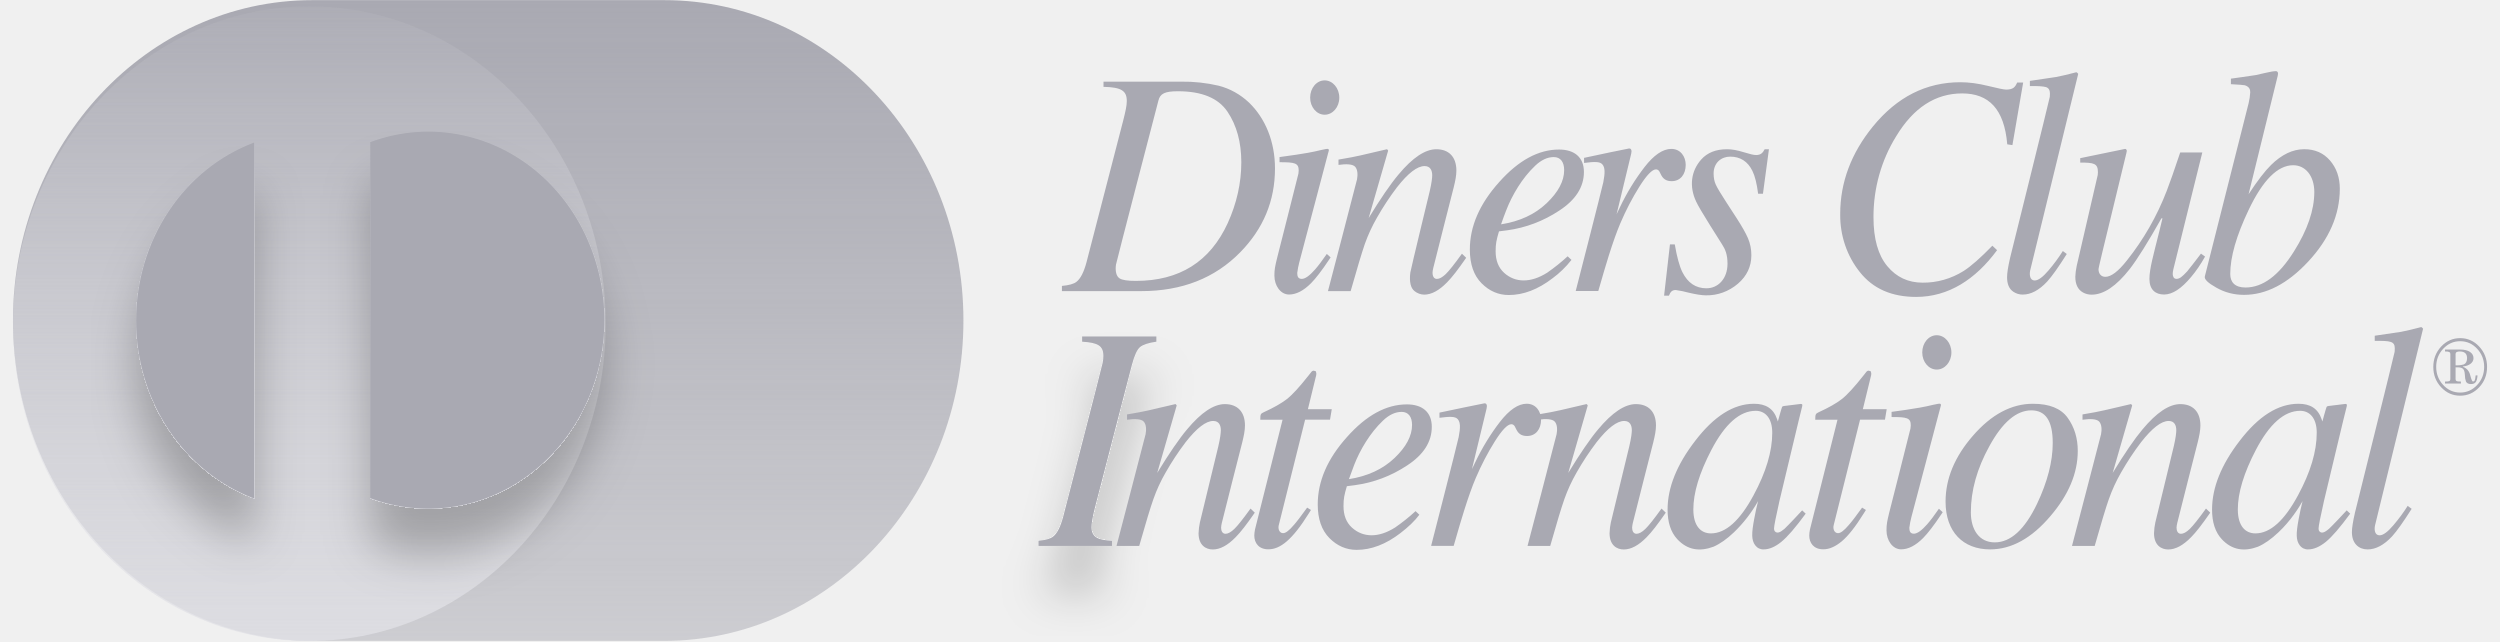
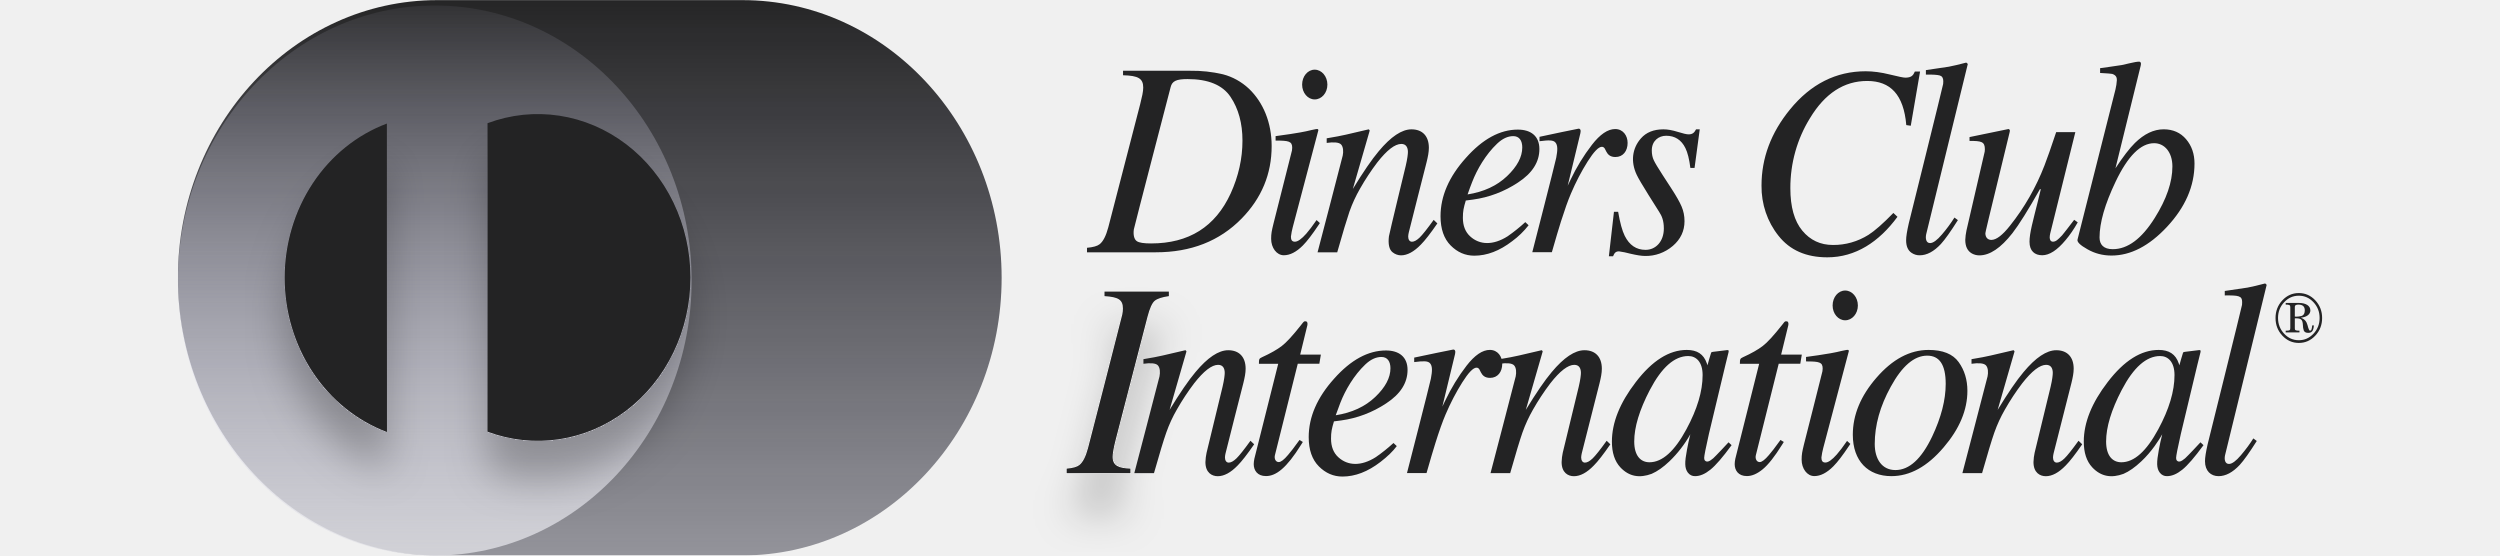
- <svg xmlns="http://www.w3.org/2000/svg" width="78" height="20" viewBox="0 0 220 57" fill="none">
+ <svg xmlns="http://www.w3.org/2000/svg" width="90" height="20" viewBox="0 0 220 57" fill="none">
  <g clip-path="url(#clip0_3929_201)">
    <g filter="url(#filter0_b_3929_201)">
      <path d="M26.608 0.014C11.935 0.014 0 12.791 0 28.5C0 44.207 11.939 56.987 26.617 56.987H57.911C72.581 56.987 84.518 44.21 84.518 28.5C84.518 12.791 72.591 0.014 57.929 0.014H26.608Z" fill="url(#paint0_linear_3929_201)" />
    </g>
    <g filter="url(#filter1_b_3929_201)">
      <path d="M0 28.783C0 13.199 11.8 0.565 26.356 0.565C40.911 0.565 52.712 13.199 52.712 28.783C52.712 44.366 40.911 57 26.356 57C11.8 57 0 44.366 0 28.783Z" fill="url(#paint1_linear_3929_201)" fill-opacity="0.8" />
    </g>
    <g filter="url(#filter2_d_3929_201)">
-       <path d="M21.453 44.323C18.387 43.177 15.73 41.038 13.849 38.203C11.969 35.368 10.957 31.977 10.956 28.5C10.956 25.024 11.966 21.634 13.845 18.799C15.723 15.964 18.379 13.824 21.444 12.677L21.453 44.323ZM31.762 44.286C34.122 45.17 36.645 45.436 39.12 45.062C41.595 44.688 43.951 43.684 45.99 42.136C48.029 40.587 49.692 38.539 50.84 36.161C51.988 33.783 52.587 31.146 52.588 28.47C52.589 25.793 51.991 23.156 50.844 20.777C49.698 18.399 48.036 16.349 45.998 14.799C43.96 13.249 41.605 12.244 39.13 11.869C36.655 11.493 34.132 11.757 31.771 12.639L31.762 44.286ZM91.194 48.546V48.084C91.818 48.03 92.249 47.908 92.483 47.722C92.847 47.444 93.146 46.861 93.38 45.979C93.38 45.979 96.77 32.839 96.896 32.271C96.94 32.062 96.961 31.856 96.961 31.65C96.961 30.737 96.476 30.474 95.073 30.382V29.92H101.675V30.382C100.972 30.483 100.487 30.642 100.223 30.861C99.959 31.079 99.713 31.62 99.488 32.484L96.219 45.113C95.991 46.004 95.906 46.573 95.906 46.87C95.906 47.801 96.529 48.03 97.728 48.082V48.544H91.194V48.546Z" fill="#A9A9B2" />
+       <path d="M21.453 44.323C18.387 43.177 15.73 41.038 13.849 38.203C11.969 35.368 10.957 31.977 10.956 28.5C10.956 25.024 11.966 21.634 13.845 18.799C15.723 15.964 18.379 13.824 21.444 12.677L21.453 44.323ZM31.762 44.286C34.122 45.17 36.645 45.436 39.12 45.062C41.595 44.688 43.951 43.684 45.99 42.136C48.029 40.587 49.692 38.539 50.84 36.161C51.988 33.783 52.587 31.146 52.588 28.47C52.589 25.793 51.991 23.156 50.844 20.777C49.698 18.399 48.036 16.349 45.998 14.799C43.96 13.249 41.605 12.244 39.13 11.869C36.655 11.493 34.132 11.757 31.771 12.639L31.762 44.286ZM91.194 48.546V48.084C91.818 48.03 92.249 47.908 92.483 47.722C92.847 47.444 93.146 46.861 93.38 45.979C93.38 45.979 96.77 32.839 96.896 32.271C96.94 32.062 96.961 31.856 96.961 31.65C96.961 30.737 96.476 30.474 95.073 30.382V29.92H101.675V30.382C100.972 30.483 100.487 30.642 100.223 30.861C99.959 31.079 99.713 31.62 99.488 32.484L96.219 45.113C95.991 46.004 95.906 46.573 95.906 46.87C95.906 47.801 96.529 48.03 97.728 48.082V48.544H91.194V48.546Z" fill="#232324" />
    </g>
-     <path d="M100.147 48.546H98.129C98.129 48.546 100.573 39.207 100.715 38.614C100.791 38.229 100.782 37.737 100.546 37.484C100.33 37.253 99.769 37.221 99.066 37.323V36.851C100.033 36.69 100.511 36.596 101.046 36.474L103.377 35.93C103.422 35.961 103.458 36.005 103.481 36.057L101.749 42.052C102.809 40.314 103.692 39.023 104.406 38.177C105.656 36.68 106.776 35.933 107.766 35.933C108.879 35.933 109.552 36.615 109.552 37.829C109.552 38.274 109.454 38.75 109.317 39.309C109.317 39.309 107.576 46.126 107.495 46.496C107.46 46.635 107.438 46.777 107.43 46.92C107.43 47.201 107.541 47.464 107.819 47.464C108.044 47.464 108.304 47.322 108.601 47.039C108.895 46.756 109.378 46.151 110.048 45.222L110.426 45.585C109.714 46.617 109.15 47.342 108.733 47.759C108.021 48.494 107.339 48.859 106.69 48.859C106.099 48.859 105.426 48.507 105.426 47.412C105.438 47.087 105.48 46.734 105.545 46.451L107.186 39.676C107.358 38.937 107.407 38.46 107.407 38.256C107.407 37.809 107.233 37.432 106.73 37.432C106.078 37.432 105.26 38.063 104.269 39.329C103.623 40.181 103.031 41.079 102.498 42.017C102.065 42.765 101.7 43.557 101.41 44.381C101.139 45.138 100.722 46.528 100.147 48.546ZM110.382 47.625C110.386 47.466 110.403 47.27 110.447 47.067L112.895 37.323H110.915C110.915 36.826 110.947 36.784 111.228 36.653C112.104 36.253 112.784 35.868 113.266 35.496C113.748 35.126 114.405 34.408 115.239 33.348L115.448 33.083C115.474 33.045 115.507 33.015 115.545 32.993C115.583 32.972 115.625 32.96 115.668 32.959C115.731 32.969 115.793 32.988 115.852 33.013C115.877 33.078 115.893 33.137 115.898 33.187C115.9 33.24 115.898 33.293 115.891 33.346L115.149 36.385H117.271L117.115 37.318H114.901L112.557 46.699C112.471 47.032 112.615 47.409 112.946 47.409C113.171 47.409 113.489 47.169 113.897 46.684C114.131 46.426 114.525 45.91 115.082 45.138L115.42 45.346L115.237 45.639C113.741 48.04 112.666 48.844 111.643 48.844C110.762 48.852 110.382 48.258 110.382 47.625ZM119.265 41.337C119.773 40.029 120.665 38.5 121.825 37.4C122.367 36.883 122.921 36.625 123.485 36.625C124.092 36.625 124.41 37.077 124.41 37.782C124.41 38.758 123.888 39.741 122.847 40.731C121.806 41.722 120.454 42.345 118.796 42.606C118.961 42.134 119.119 41.709 119.265 41.337ZM117.064 47.849C117.758 48.546 118.564 48.894 119.485 48.894C120.788 48.894 122.084 48.397 123.378 47.402C124.106 46.843 124.667 46.3 125.059 45.771L124.721 45.451C124.148 45.977 123.543 46.461 122.91 46.9C121.412 47.854 120.035 47.801 119.063 46.913C118.564 46.459 118.314 45.823 118.314 45.004C118.314 44.319 118.388 43.996 118.613 43.234L119.355 43.137C120.993 42.914 122.568 42.318 123.972 41.387C125.433 40.433 126.165 39.289 126.165 37.951C126.165 36.633 125.307 35.958 123.951 35.958C122.119 35.958 120.345 36.923 118.627 38.857C116.89 40.788 116.023 42.787 116.023 44.85C116.023 46.153 116.371 47.151 117.064 47.849ZM130.856 35.861C130.935 35.861 130.988 35.886 131.018 35.938C131.049 35.99 131.065 36.05 131.065 36.111C131.059 36.181 131.051 36.251 131.039 36.32L129.736 41.714L130.024 41.114C130.65 39.805 131.38 38.609 132.217 37.524C133.054 36.442 133.852 35.9 134.606 35.9C135.419 35.9 135.881 36.578 135.881 37.32C135.881 38.162 135.41 38.77 134.631 38.77C134.093 38.77 133.85 38.514 133.694 38.212L133.539 37.906C133.507 37.853 133.465 37.808 133.416 37.772C133.363 37.738 133.302 37.721 133.24 37.722C132.901 37.722 132.412 38.229 131.774 39.242C131.137 40.255 130.566 41.352 130.063 42.531C129.759 43.246 129.421 44.194 129.048 45.376C128.813 46.118 128.5 47.173 128.111 48.539H126.105C126.105 48.539 128.387 39.664 128.558 38.852C128.716 38.03 128.716 37.554 128.475 37.276C128.25 37.02 127.802 37.03 126.847 37.149V36.69C128.044 36.437 130.388 35.945 130.856 35.861Z" fill="#A9A9B2" />
-     <path d="M136.694 48.546H134.677C134.677 48.546 137.121 39.207 137.262 38.614C137.337 38.229 137.332 37.737 137.093 37.484C136.878 37.253 136.316 37.221 135.616 37.323V36.851C136.583 36.69 137.058 36.596 137.596 36.474L139.927 35.93C139.973 35.96 140.009 36.004 140.031 36.057L138.299 42.052C139.359 40.314 140.242 39.023 140.956 38.177C142.206 36.68 143.326 35.933 144.316 35.933C145.427 35.933 146.099 36.613 146.099 37.829C146.099 38.274 146.002 38.75 145.865 39.309C145.865 39.309 144.126 46.126 144.042 46.496C144.008 46.635 143.986 46.777 143.978 46.92C143.978 47.201 144.089 47.464 144.367 47.464C144.592 47.464 144.852 47.322 145.148 47.039C145.443 46.756 145.925 46.151 146.593 45.222L146.971 45.585C146.259 46.617 145.696 47.342 145.278 47.759C144.566 48.494 143.885 48.859 143.233 48.859C142.642 48.859 141.972 48.509 141.972 47.412C141.981 47.087 142.025 46.734 142.088 46.451L143.729 39.676C143.903 38.937 143.952 38.46 143.952 38.256C143.952 37.809 143.778 37.432 143.275 37.432C142.623 37.432 141.803 38.063 140.812 39.329C140.166 40.181 139.574 41.079 139.041 42.017C138.61 42.767 138.245 43.558 137.953 44.381C137.687 45.138 137.267 46.528 136.694 48.546ZM154.774 44.043C153.559 46.3 152.295 47.429 150.985 47.429C150.099 47.429 149.422 46.784 149.422 45.297C149.422 43.82 149.955 42.059 151.022 40.014C152.237 37.69 153.552 36.529 154.968 36.529C155.785 36.529 156.438 37.144 156.438 38.48C156.441 40.136 155.884 41.99 154.774 44.043ZM149.58 39.207C147.947 41.327 147.131 43.36 147.131 45.312C147.131 46.446 147.419 47.322 147.991 47.941C148.905 48.924 149.992 49.065 151.207 48.616C151.789 48.365 152.397 47.938 153.03 47.335C153.87 46.528 154.594 45.593 155.179 44.559C155.045 45.081 154.929 45.609 154.834 46.141C154.588 47.452 154.583 48.027 154.924 48.489C155.014 48.609 155.128 48.704 155.258 48.767C155.388 48.83 155.531 48.859 155.673 48.852C156.167 48.852 156.689 48.631 157.236 48.189C157.783 47.749 158.507 46.91 159.411 45.674L159.098 45.381C157.89 46.689 157.524 47.025 157.524 47.025C157.109 47.382 156.87 47.429 156.696 47.27C156.631 47.211 156.598 47.116 156.598 46.985C156.598 46.781 156.758 45.962 157.081 44.532C158.977 36.596 159.038 36.357 159.098 36.141C159.114 36.057 159.117 36 159.105 35.967C159.091 35.935 159.047 35.918 158.968 35.918L157.498 36.099C157.401 36.109 157.343 36.134 157.315 36.176C157.259 36.3 156.937 37.479 156.937 37.479L156.872 37.283C156.547 36.325 155.866 35.903 154.815 35.903C153.007 35.903 151.263 37.003 149.58 39.207ZM159.729 47.625C159.731 47.466 159.75 47.27 159.794 47.067L162.24 37.323H160.262C160.262 36.821 160.299 36.784 160.573 36.653C161.449 36.253 162.129 35.868 162.611 35.496C163.093 35.126 163.749 34.408 164.584 33.348L164.793 33.083C164.818 33.045 164.851 33.015 164.89 32.993C164.928 32.972 164.97 32.96 165.013 32.959C165.076 32.97 165.137 32.988 165.196 33.013C165.222 33.078 165.238 33.137 165.243 33.187C165.247 33.237 165.245 33.291 165.236 33.346L164.494 36.385H166.615L166.46 37.318H164.246L161.901 46.699C161.816 47.032 161.959 47.409 162.293 47.409C162.518 47.409 162.834 47.169 163.244 46.684C163.478 46.426 163.872 45.91 164.429 45.138L164.767 45.346L164.584 45.639C163.838 46.838 163.181 47.672 162.611 48.142C162.043 48.611 161.503 48.844 160.99 48.844C160.104 48.852 159.729 48.258 159.729 47.625ZM171.065 32.862C170.353 32.862 169.776 32.182 169.776 31.343C169.776 30.488 170.351 29.808 171.065 29.808C171.775 29.808 172.368 30.486 172.368 31.343C172.366 32.202 171.772 32.862 171.065 32.862ZM171.383 35.908C171.431 35.94 171.45 35.98 171.441 36.027L168.811 45.979C168.73 46.291 168.668 46.607 168.628 46.928C168.628 47.211 168.691 47.456 169.032 47.456C169.326 47.456 169.716 47.183 170.202 46.632C170.49 46.307 170.84 45.843 171.258 45.237L171.596 45.545L171.466 45.739C170.815 46.717 170.277 47.417 169.852 47.844C169.185 48.514 168.533 48.847 167.9 48.847C167.151 48.847 166.597 48.072 166.597 47.161C166.597 46.622 166.653 46.352 166.843 45.57C166.843 45.57 168.693 38.294 168.73 38.097C168.747 38.006 168.755 37.913 168.756 37.819C168.756 37.149 168.405 37.082 167.049 37.082V36.623C167.889 36.515 168.727 36.389 169.563 36.245C169.98 36.171 170.374 36.089 170.747 35.995C171.125 35.908 171.336 35.876 171.383 35.908ZM175.74 39.681C176.901 37.554 178.149 36.489 179.477 36.489C180.711 36.489 181.379 37.373 181.379 39.388C181.379 41.034 180.913 42.837 179.985 44.798C178.891 47.084 177.639 48.228 176.222 48.228C174.831 48.228 174.098 47.092 174.098 45.552C174.098 43.623 174.645 41.67 175.74 39.681ZM174.27 38.76C172.656 40.62 171.849 42.566 171.849 44.602C171.849 47.298 173.412 48.852 175.807 48.852C177.708 48.852 179.496 47.868 181.17 45.897C182.793 44.001 183.605 42.069 183.605 40.098C183.605 38.964 183.306 37.981 182.707 37.149C182.109 36.318 181.08 35.903 179.621 35.903C177.701 35.903 175.918 36.856 174.27 38.76ZM185.11 48.546H183.09C183.09 48.546 185.534 39.207 185.675 38.614C185.752 38.229 185.743 37.737 185.506 37.484C185.291 37.253 184.729 37.221 184.027 37.323V36.851C184.994 36.69 185.471 36.596 186.007 36.474L188.337 35.93C188.383 35.961 188.419 36.005 188.442 36.057L186.71 42.052C187.769 40.314 188.653 39.023 189.365 38.177C190.614 36.68 191.734 35.933 192.724 35.933C193.837 35.933 194.51 36.615 194.51 37.829C194.51 38.274 194.412 38.75 194.276 39.309C194.276 39.309 192.537 46.126 192.453 46.496C192.418 46.635 192.397 46.777 192.388 46.92C192.388 47.201 192.497 47.464 192.78 47.464C193.005 47.464 193.265 47.322 193.559 47.039C193.854 46.756 194.336 46.151 195.006 45.222L195.384 45.585C194.672 46.617 194.109 47.342 193.691 47.759C192.979 48.494 192.298 48.859 191.649 48.859C191.057 48.859 190.385 48.507 190.385 47.412C190.396 47.087 190.438 46.734 190.503 46.451L192.145 39.676C192.319 38.937 192.365 38.46 192.365 38.256C192.365 37.812 192.193 37.432 191.688 37.432C191.036 37.432 190.218 38.063 189.228 39.329C188.581 40.181 187.989 41.079 187.456 42.017C187.024 42.766 186.66 43.557 186.369 44.381C186.102 45.138 185.682 46.528 185.11 48.546ZM203.189 44.043C201.974 46.3 200.713 47.429 199.4 47.429C198.514 47.429 197.837 46.784 197.837 45.297C197.837 43.82 198.371 42.059 199.437 40.014C200.652 37.69 201.967 36.529 203.384 36.529C204.2 36.529 204.854 37.144 204.854 38.48C204.856 40.136 204.3 41.99 203.189 44.043ZM197.995 39.207C196.363 41.327 195.546 43.36 195.546 45.312C195.546 46.446 195.834 47.322 196.407 47.941C197.32 48.924 198.412 49.065 199.623 48.616C200.205 48.365 200.812 47.938 201.448 47.335C202.521 46.332 203.284 45.118 203.595 44.559C203.461 45.082 203.346 45.609 203.249 46.141C203.006 47.452 202.999 48.027 203.342 48.489C203.431 48.609 203.545 48.704 203.676 48.767C203.806 48.83 203.948 48.859 204.091 48.852C204.585 48.852 205.107 48.631 205.654 48.189C206.201 47.749 206.924 46.91 207.829 45.674L207.518 45.381C206.31 46.689 205.941 47.025 205.941 47.025C205.515 47.389 205.283 47.427 205.116 47.27C205.051 47.211 205.018 47.116 205.018 46.985C205.018 46.781 205.178 45.962 205.501 44.532C207.397 36.596 207.458 36.357 207.52 36.141C207.537 36.057 207.539 36 207.525 35.967C207.513 35.935 207.467 35.918 207.388 35.918L205.916 36.099C205.818 36.109 205.76 36.134 205.733 36.176C205.677 36.3 205.355 37.479 205.355 37.479L205.29 37.283C204.965 36.325 204.283 35.903 203.233 35.903C201.422 35.903 199.678 37.003 197.995 39.207ZM208.255 45.577C208.255 45.577 211.752 31.516 211.782 31.276C211.789 31.178 211.792 31.08 211.794 30.983C211.794 30.352 211.432 30.295 210.011 30.312V29.853C210.85 29.734 211.866 29.585 212.355 29.506C212.84 29.411 213.431 29.275 214.126 29.088C214.187 29.088 214.247 29.136 214.31 29.227C214.31 29.227 210.113 46.384 210.039 46.709C209.943 47.146 210.036 47.6 210.442 47.6C210.755 47.6 211.163 47.303 211.666 46.709C212.169 46.116 212.594 45.538 212.942 44.981L213.294 45.245C212.547 46.426 211.965 47.243 211.55 47.697C210.829 48.469 210.103 48.854 209.375 48.854C208.587 48.854 207.982 48.323 207.982 47.322C207.982 46.947 208.068 46.399 208.255 45.577ZM216.102 31.01C216.519 30.563 217.02 30.34 217.609 30.34C218.198 30.34 218.701 30.563 219.116 31.01C219.531 31.457 219.742 31.993 219.742 32.623C219.742 33.254 219.534 33.793 219.116 34.237C218.699 34.681 218.198 34.907 217.609 34.907C217.02 34.907 216.517 34.684 216.102 34.237C215.687 33.79 215.476 33.254 215.476 32.623C215.476 31.993 215.685 31.457 216.102 31.01ZM217.674 34.101V33.927C217.236 33.932 217.199 33.867 217.199 33.676V32.661C217.841 32.646 217.992 32.758 218.027 33.348C218.027 33.544 218.059 33.738 218.122 33.922C218.196 34.076 218.344 34.15 218.562 34.15C218.919 34.15 219.109 33.996 219.153 33.383H218.984C218.933 33.872 218.88 33.922 218.741 33.922C218.676 33.922 218.595 33.733 218.5 33.356C218.405 32.978 218.184 32.733 217.846 32.616V32.591C218.421 32.529 218.794 32.246 218.794 31.849C218.794 31.37 218.321 31.082 217.63 31.082H216.262V31.253C216.624 31.253 216.735 31.295 216.735 31.504V33.676C216.735 33.909 216.635 33.927 216.262 33.927V34.101H217.674ZM215.919 34.436C216.385 34.935 216.948 35.185 217.609 35.185C218.27 35.185 218.834 34.935 219.3 34.436C219.766 33.937 220 33.334 220 32.626C220 31.919 219.766 31.315 219.3 30.816C218.834 30.317 218.27 30.067 217.609 30.067C216.948 30.067 216.385 30.317 215.919 30.816C215.453 31.315 215.219 31.919 215.219 32.626C215.219 33.334 215.45 33.937 215.919 34.436ZM217.199 31.504C217.199 31.3 217.345 31.253 217.577 31.253C218.024 31.253 218.221 31.469 218.221 31.841C218.221 32.132 218.124 32.321 217.929 32.405C217.691 32.473 217.445 32.5 217.199 32.484V31.504ZM98.407 24.756C98.099 24.563 98.006 24.079 98.083 23.53C98.143 23.195 101.858 8.935 101.858 8.935C102.013 8.325 102.421 8.114 103.59 8.114C105.716 8.114 107.186 8.722 108.002 9.938C108.818 11.155 109.227 12.652 109.227 14.427C109.227 16.266 108.823 18.074 108.016 19.849C106.444 23.269 103.724 24.977 99.852 24.977C99.124 24.98 98.641 24.905 98.407 24.756ZM100.334 25.886C103.944 25.886 106.878 24.734 109.136 22.428C111.193 20.328 112.222 17.845 112.222 14.983C112.222 12.585 111.36 10.512 109.904 9.114C109.136 8.391 108.215 7.879 107.221 7.622C106.118 7.365 104.992 7.244 103.863 7.26H96.974V7.722C98.551 7.759 99.045 8.059 99.045 8.99C99.045 9.402 98.922 9.931 98.732 10.691L95.462 23.319C95.228 24.2 94.929 24.784 94.565 25.062C94.331 25.248 93.9 25.367 93.276 25.424V25.886H100.334ZM116.637 10.201C115.925 10.201 115.348 9.521 115.348 8.682C115.348 7.828 115.923 7.148 116.637 7.148C117.349 7.148 117.94 7.826 117.94 8.682C117.94 9.539 117.349 10.201 116.637 10.201ZM116.955 13.25C117.004 13.282 117.022 13.322 117.013 13.369L114.383 23.322C114.302 23.633 114.24 23.95 114.2 24.27C114.2 24.553 114.263 24.799 114.604 24.799C114.898 24.799 115.288 24.526 115.775 23.974C116.062 23.649 116.412 23.185 116.83 22.579L117.168 22.887L117.038 23.081C116.387 24.059 115.849 24.759 115.425 25.186C114.757 25.856 114.105 26.189 113.472 26.189C112.725 26.189 112.169 25.414 112.169 24.503C112.169 23.965 112.225 23.694 112.417 22.912C112.417 22.912 114.265 15.636 114.305 15.44C114.321 15.348 114.33 15.255 114.33 15.162C114.33 14.489 113.973 14.424 112.626 14.424V13.967C113.864 13.804 114.499 13.699 115.137 13.59C115.554 13.516 115.949 13.434 116.322 13.339C116.698 13.248 116.909 13.218 116.955 13.25ZM118.949 25.886H116.932C116.932 25.886 119.376 16.547 119.515 15.954C119.591 15.569 119.582 15.077 119.346 14.824C119.132 14.593 118.569 14.561 117.868 14.663V14.191C118.835 14.03 119.311 13.935 119.849 13.814L122.179 13.27C122.225 13.3 122.261 13.344 122.283 13.396L120.551 19.389C121.611 17.651 122.494 16.361 123.209 15.514C124.458 14.017 125.578 13.27 126.568 13.27C127.679 13.27 128.352 13.95 128.352 15.166C128.352 15.611 128.254 16.088 128.117 16.646C128.117 16.646 126.378 23.463 126.295 23.833C126.26 23.972 126.238 24.114 126.23 24.258C126.23 24.538 126.341 24.801 126.619 24.801C126.844 24.801 127.104 24.66 127.401 24.377C127.695 24.094 128.178 23.488 128.845 22.559L129.223 22.922C128.511 23.955 127.948 24.68 127.531 25.097C126.819 25.831 126.137 26.199 125.486 26.199C125.177 26.194 124.879 26.084 124.632 25.886C124.28 25.618 124.157 25.042 124.254 24.247C124.303 23.917 125.979 17.011 125.979 17.011C126.153 16.271 126.202 15.795 126.202 15.591C126.202 15.147 126.028 14.767 125.525 14.767C124.873 14.767 124.053 15.397 123.062 16.663C122.416 17.516 121.824 18.414 121.291 19.352C120.859 20.101 120.494 20.892 120.203 21.715C119.941 22.477 119.522 23.868 118.949 25.886ZM132.792 18.679C133.297 17.371 134.19 15.842 135.352 14.742C135.894 14.226 136.446 13.967 137.012 13.967C137.62 13.967 137.935 14.419 137.935 15.124C137.935 16.1 137.413 17.083 136.372 18.074C135.331 19.064 133.981 19.687 132.324 19.948C132.488 19.474 132.643 19.052 132.792 18.679ZM130.591 25.188C131.285 25.886 132.092 26.233 133.012 26.233C134.315 26.233 135.611 25.737 136.905 24.742C137.532 24.283 138.097 23.734 138.584 23.111L138.246 22.79C137.673 23.316 137.069 23.8 136.437 24.24C134.939 25.193 133.559 25.141 132.59 24.253C132.092 23.798 131.841 23.163 131.841 22.343C131.841 21.658 131.915 21.336 132.14 20.573L132.882 20.477C134.521 20.254 136.095 19.657 137.499 18.727C138.96 17.773 139.692 16.629 139.692 15.291C139.692 13.97 138.832 13.297 137.478 13.297C135.646 13.297 133.87 14.263 132.152 16.197C130.415 18.128 129.548 20.127 129.548 22.189C129.55 23.493 129.898 24.491 130.591 25.188Z" fill="#A9A9B2" />
-     <path d="M143.716 13.2C143.795 13.2 143.848 13.225 143.878 13.277C143.909 13.329 143.925 13.39 143.925 13.451C143.918 13.521 143.909 13.59 143.899 13.66L142.596 19.054L142.883 18.453C143.489 17.174 144.225 15.97 145.077 14.864C145.914 13.781 146.712 13.24 147.468 13.24C148.279 13.24 148.743 13.918 148.743 14.66C148.743 15.502 148.27 16.11 147.493 16.11C146.955 16.11 146.712 15.852 146.556 15.551L146.401 15.246C146.368 15.192 146.326 15.147 146.276 15.112C146.223 15.078 146.161 15.06 146.099 15.062C145.761 15.062 145.274 15.569 144.634 16.581C143.996 17.594 143.426 18.692 142.923 19.871C142.619 20.586 142.281 21.534 141.907 22.716C141.673 23.458 141.36 24.513 140.97 25.878H138.962C138.962 25.878 141.244 17.003 141.418 16.192C141.576 15.37 141.576 14.893 141.332 14.615C141.107 14.36 140.662 14.367 139.704 14.489V14.037C140.903 13.776 143.247 13.285 143.716 13.2ZM146.821 26.288L147.342 21.73H147.771C147.964 22.855 148.189 23.679 148.448 24.198C148.926 25.156 149.638 25.635 150.584 25.635C151.641 25.635 152.46 24.766 152.46 23.448C152.46 22.626 152.256 22.16 151.978 21.733L150.897 20.017C150.245 18.977 149.837 18.279 149.673 17.927C149.04 16.589 149.209 15.221 150.109 14.198C150.651 13.58 151.421 13.27 152.42 13.27C152.847 13.27 153.332 13.357 153.879 13.528C154.426 13.699 154.799 13.786 154.999 13.786C155.435 13.786 155.595 13.585 155.766 13.27H156.144L155.611 17.229H155.182C155.068 16.328 154.899 15.651 154.674 15.196C154.259 14.35 153.598 13.928 152.696 13.928C151.929 13.928 151.224 14.451 151.224 15.432C151.224 15.814 151.291 16.149 151.426 16.435C151.56 16.723 151.866 17.234 152.344 17.969L153.267 19.392C153.744 20.127 154.083 20.727 154.282 21.189C154.482 21.656 154.581 22.157 154.581 22.693C154.581 23.696 154.183 24.543 153.383 25.23C152.574 25.921 151.565 26.285 150.531 26.261C150.176 26.261 149.666 26.181 149.007 26.025C148.63 25.922 148.248 25.843 147.862 25.789C147.516 25.789 147.389 25.955 147.25 26.291H146.821V26.288ZM173.171 7.312C173.927 7.312 174.745 7.421 175.629 7.64C176.512 7.858 177.048 7.967 177.233 7.967C177.862 7.967 178.045 7.739 178.214 7.339H178.75L177.794 12.902L177.335 12.835C177.069 9.703 175.705 8.307 173.324 8.307C170.947 8.307 168.988 9.581 167.453 12.125C166.133 14.255 165.432 16.756 165.44 19.312C165.44 21.229 165.848 22.678 166.664 23.662C167.478 24.645 168.526 25.134 169.809 25.134C171.088 25.146 172.347 24.789 173.451 24.099C174.105 23.681 174.959 22.932 176.011 21.849L176.431 22.244C174.53 24.828 172.123 26.402 169.234 26.402C167.059 26.402 165.391 25.668 164.227 24.193C163.077 22.76 162.456 20.926 162.481 19.037C162.481 16.219 163.453 13.62 165.398 11.237C167.532 8.623 170.122 7.312 173.171 7.312ZM177.59 22.917C177.59 22.917 181.087 8.856 181.117 8.615C181.124 8.494 181.131 8.397 181.131 8.322C181.131 8.007 181.01 7.813 180.772 7.744C180.533 7.674 180.057 7.642 179.346 7.652V7.193C180.185 7.074 181.201 6.925 181.69 6.845C182.174 6.751 182.766 6.614 183.461 6.428C183.522 6.428 183.582 6.475 183.645 6.567C183.645 6.567 179.448 23.724 179.373 24.049C179.285 24.486 179.371 24.94 179.777 24.94C180.09 24.94 180.498 24.642 181.001 24.049C181.466 23.508 181.892 22.93 182.277 22.321L182.629 22.584C181.882 23.766 181.3 24.583 180.885 25.037C180.164 25.809 179.438 26.194 178.71 26.194C178.416 26.198 178.127 26.111 177.878 25.943C177.505 25.692 177.319 25.265 177.319 24.66C177.317 24.287 177.403 23.739 177.59 22.917ZM183.51 23.642C183.51 23.642 185.349 15.727 185.379 15.564C185.391 15.483 185.397 15.402 185.398 15.32C185.398 14.524 185.038 14.457 183.823 14.457V14.064L187.807 13.242C187.851 13.233 187.888 13.252 187.923 13.297C187.957 13.342 187.971 13.389 187.962 13.436L187.923 13.632C185.558 23.344 185.462 23.786 185.449 23.932C185.449 24.357 185.694 24.615 186.061 24.615C186.573 24.615 187.213 24.126 187.981 23.15C189.455 21.304 190.648 19.221 191.514 16.976C191.793 16.261 192.191 15.122 192.713 13.56H194.679C194.679 13.56 192.175 23.629 192.101 23.959C192.025 24.307 192.031 24.501 192.127 24.665C192.231 24.841 192.525 24.851 192.804 24.637C192.943 24.53 193.117 24.364 193.325 24.141C193.594 23.82 194.002 23.282 194.561 22.552L194.925 22.815C194.526 23.523 194.109 24.131 193.675 24.64C192.815 25.672 192.018 26.189 191.28 26.189C190.517 26.189 189.977 25.759 189.977 24.808C189.977 23.905 190.332 22.671 190.849 20.601L191.136 19.414H191.044C189.845 21.541 188.903 23.048 188.219 23.93C187.03 25.444 185.905 26.201 184.846 26.201C184.574 26.206 184.306 26.138 184.064 26.005C183.612 25.747 183.387 25.28 183.387 24.612C183.401 24.265 183.436 24.022 183.51 23.642ZM197.163 24.367C197.163 22.852 197.71 20.948 198.805 18.652C200.061 16.013 201.383 14.692 202.763 14.692C203.839 14.692 204.638 15.626 204.638 17.076C204.638 18.674 204.036 20.437 202.828 22.358C201.49 24.496 200.054 25.566 198.519 25.566C197.58 25.566 197.163 25.094 197.163 24.367ZM195.927 25.578C196.674 26.005 197.494 26.219 198.389 26.219C200.351 26.219 202.248 25.238 204.08 23.277C205.962 21.261 206.906 19.094 206.906 16.78C206.906 15.787 206.616 14.953 206.039 14.278C205.462 13.605 204.694 13.267 203.741 13.267C202.726 13.267 201.74 13.737 200.787 14.675C200.24 15.214 199.577 16.078 198.795 17.267L201.388 6.728L201.413 6.547C201.413 6.473 201.395 6.416 201.355 6.381C201.322 6.347 201.278 6.328 201.232 6.326C201.033 6.326 200.701 6.381 200.235 6.493C199.769 6.604 199.509 6.664 199.447 6.674C198.452 6.833 197.801 6.907 197.221 6.994V7.486C198.009 7.533 198.294 7.55 198.459 7.582C198.874 7.714 198.941 7.967 198.941 8.211C198.922 8.536 198.874 8.858 198.798 9.174L194.904 24.578C194.837 24.826 195.18 25.161 195.927 25.578Z" fill="#A9A9B2" />
+     <path d="M100.147 48.546H98.129C98.129 48.546 100.573 39.207 100.715 38.614C100.791 38.229 100.782 37.737 100.546 37.484C100.33 37.253 99.769 37.221 99.066 37.323V36.851C100.033 36.69 100.511 36.596 101.046 36.474L103.377 35.93C103.422 35.961 103.458 36.005 103.481 36.057L101.749 42.052C102.809 40.314 103.692 39.023 104.406 38.177C105.656 36.68 106.776 35.933 107.766 35.933C108.879 35.933 109.552 36.615 109.552 37.829C109.552 38.274 109.454 38.75 109.317 39.309C109.317 39.309 107.576 46.126 107.495 46.496C107.46 46.635 107.438 46.777 107.43 46.92C107.43 47.201 107.541 47.464 107.819 47.464C108.044 47.464 108.304 47.322 108.601 47.039C108.895 46.756 109.378 46.151 110.048 45.222L110.426 45.585C109.714 46.617 109.15 47.342 108.733 47.759C108.021 48.494 107.339 48.859 106.69 48.859C106.099 48.859 105.426 48.507 105.426 47.412C105.438 47.087 105.48 46.734 105.545 46.451L107.186 39.676C107.358 38.937 107.407 38.46 107.407 38.256C107.407 37.809 107.233 37.432 106.73 37.432C106.078 37.432 105.26 38.063 104.269 39.329C103.623 40.181 103.031 41.079 102.498 42.017C102.065 42.765 101.7 43.557 101.41 44.381C101.139 45.138 100.722 46.528 100.147 48.546V48.546ZM110.382 47.625C110.386 47.466 110.403 47.27 110.447 47.067L112.895 37.323H110.915C110.915 36.826 110.947 36.784 111.228 36.653C112.104 36.253 112.784 35.868 113.266 35.496C113.748 35.126 114.405 34.408 115.239 33.348L115.448 33.083C115.474 33.045 115.507 33.015 115.545 32.993C115.583 32.972 115.625 32.96 115.668 32.959C115.731 32.969 115.793 32.988 115.852 33.013C115.877 33.078 115.893 33.137 115.898 33.187C115.9 33.24 115.898 33.293 115.891 33.346L115.149 36.385H117.271L117.115 37.318H114.901L112.557 46.699C112.471 47.032 112.615 47.409 112.946 47.409C113.171 47.409 113.489 47.169 113.897 46.684C114.131 46.426 114.525 45.91 115.082 45.138L115.42 45.346L115.237 45.639C113.741 48.04 112.666 48.844 111.643 48.844C110.762 48.852 110.382 48.258 110.382 47.625V47.625ZM119.265 41.337C119.773 40.029 120.665 38.5 121.825 37.4C122.367 36.883 122.921 36.625 123.485 36.625C124.092 36.625 124.41 37.077 124.41 37.782C124.41 38.758 123.888 39.741 122.847 40.731C121.806 41.722 120.454 42.345 118.796 42.606C118.961 42.134 119.119 41.709 119.265 41.337ZM117.064 47.849C117.758 48.546 118.564 48.894 119.485 48.894C120.788 48.894 122.084 48.397 123.378 47.402C124.106 46.843 124.667 46.3 125.059 45.771L124.721 45.451C124.148 45.977 123.543 46.461 122.91 46.9C121.412 47.854 120.035 47.801 119.063 46.913C118.564 46.459 118.314 45.823 118.314 45.004C118.314 44.319 118.388 43.996 118.613 43.234L119.355 43.137C120.993 42.914 122.568 42.318 123.972 41.387C125.433 40.433 126.165 39.289 126.165 37.951C126.165 36.633 125.307 35.958 123.951 35.958C122.119 35.958 120.345 36.923 118.627 38.857C116.89 40.788 116.023 42.787 116.023 44.85C116.023 46.153 116.371 47.151 117.064 47.849V47.849ZM130.856 35.861C130.935 35.861 130.988 35.886 131.018 35.938C131.049 35.99 131.065 36.05 131.065 36.111C131.059 36.181 131.051 36.251 131.039 36.32L129.736 41.714L130.024 41.114C130.65 39.805 131.38 38.609 132.217 37.524C133.054 36.442 133.852 35.9 134.606 35.9C135.419 35.9 135.881 36.578 135.881 37.32C135.881 38.162 135.41 38.77 134.631 38.77C134.093 38.77 133.85 38.514 133.694 38.212L133.539 37.906C133.507 37.853 133.465 37.808 133.416 37.772C133.363 37.738 133.302 37.721 133.24 37.722C132.901 37.722 132.412 38.229 131.774 39.242C131.137 40.255 130.566 41.352 130.063 42.531C129.759 43.246 129.421 44.194 129.048 45.376C128.813 46.118 128.5 47.173 128.111 48.539H126.105C126.105 48.539 128.387 39.664 128.558 38.852C128.716 38.03 128.716 37.554 128.475 37.276C128.25 37.02 127.802 37.03 126.847 37.149V36.69C128.044 36.437 130.388 35.945 130.856 35.861V35.861Z" fill="#232324" />
+     <path d="M136.694 48.546H134.677C134.677 48.546 137.121 39.207 137.262 38.614C137.337 38.229 137.332 37.737 137.093 37.484C136.878 37.253 136.316 37.221 135.616 37.323V36.851C136.583 36.69 137.058 36.596 137.596 36.474L139.927 35.93C139.973 35.96 140.009 36.004 140.031 36.057L138.299 42.052C139.359 40.314 140.242 39.023 140.956 38.177C142.206 36.68 143.326 35.933 144.316 35.933C145.427 35.933 146.099 36.613 146.099 37.829C146.099 38.274 146.002 38.75 145.865 39.309C145.865 39.309 144.126 46.126 144.042 46.496C144.008 46.635 143.986 46.777 143.978 46.92C143.978 47.201 144.089 47.464 144.367 47.464C144.592 47.464 144.852 47.322 145.148 47.039C145.443 46.756 145.925 46.151 146.593 45.222L146.971 45.585C146.259 46.617 145.696 47.342 145.278 47.759C144.566 48.494 143.885 48.859 143.233 48.859C142.642 48.859 141.972 48.509 141.972 47.412C141.981 47.087 142.025 46.734 142.088 46.451L143.729 39.676C143.903 38.937 143.952 38.46 143.952 38.256C143.952 37.809 143.778 37.432 143.275 37.432C142.623 37.432 141.803 38.063 140.812 39.329C140.166 40.181 139.574 41.079 139.041 42.017C138.61 42.767 138.245 43.558 137.953 44.381C137.687 45.138 137.267 46.528 136.694 48.546V48.546ZM154.774 44.043C153.559 46.3 152.295 47.429 150.985 47.429C150.099 47.429 149.422 46.784 149.422 45.297C149.422 43.82 149.955 42.059 151.022 40.014C152.237 37.69 153.552 36.529 154.968 36.529C155.785 36.529 156.438 37.144 156.438 38.48C156.441 40.136 155.884 41.99 154.774 44.043V44.043ZM149.58 39.207C147.947 41.327 147.131 43.36 147.131 45.312C147.131 46.446 147.419 47.322 147.991 47.941C148.905 48.924 149.992 49.065 151.207 48.616C151.789 48.365 152.397 47.938 153.03 47.335C153.87 46.528 154.594 45.593 155.179 44.559C155.045 45.081 154.929 45.609 154.834 46.141C154.588 47.452 154.583 48.027 154.924 48.489C155.014 48.609 155.128 48.704 155.258 48.767C155.388 48.83 155.531 48.859 155.673 48.852C156.167 48.852 156.689 48.631 157.236 48.189C157.783 47.749 158.507 46.91 159.411 45.674L159.098 45.381C157.89 46.689 157.524 47.025 157.524 47.025C157.109 47.382 156.87 47.429 156.696 47.27C156.631 47.211 156.598 47.116 156.598 46.985C156.598 46.781 156.758 45.962 157.081 44.532C158.977 36.596 159.038 36.357 159.098 36.141C159.114 36.057 159.117 36 159.105 35.967C159.091 35.935 159.047 35.918 158.968 35.918L157.498 36.099C157.401 36.109 157.343 36.134 157.315 36.176C157.259 36.3 156.937 37.479 156.937 37.479L156.872 37.283C156.547 36.325 155.866 35.903 154.815 35.903C153.007 35.903 151.263 37.003 149.58 39.207V39.207ZM159.729 47.625C159.731 47.466 159.75 47.27 159.794 47.067L162.24 37.323H160.262C160.262 36.821 160.299 36.784 160.573 36.653C161.449 36.253 162.129 35.868 162.611 35.496C163.093 35.126 163.749 34.408 164.584 33.348L164.793 33.083C164.818 33.045 164.851 33.015 164.89 32.993C164.928 32.972 164.97 32.96 165.013 32.959C165.076 32.97 165.137 32.988 165.196 33.013C165.222 33.078 165.238 33.137 165.243 33.187C165.247 33.237 165.245 33.291 165.236 33.346L164.494 36.385H166.615L166.46 37.318H164.246L161.901 46.699C161.816 47.032 161.959 47.409 162.293 47.409C162.518 47.409 162.834 47.169 163.244 46.684C163.478 46.426 163.872 45.91 164.429 45.138L164.767 45.346L164.584 45.639C163.838 46.838 163.181 47.672 162.611 48.142C162.043 48.611 161.503 48.844 160.99 48.844C160.104 48.852 159.729 48.258 159.729 47.625V47.625ZM171.065 32.862C170.353 32.862 169.776 32.182 169.776 31.343C169.776 30.488 170.351 29.808 171.065 29.808C171.775 29.808 172.368 30.486 172.368 31.343C172.366 32.202 171.772 32.862 171.065 32.862ZM171.383 35.908C171.431 35.94 171.45 35.98 171.441 36.027L168.811 45.979C168.73 46.291 168.668 46.607 168.628 46.928C168.628 47.211 168.691 47.456 169.032 47.456C169.326 47.456 169.716 47.183 170.202 46.632C170.49 46.307 170.84 45.843 171.258 45.237L171.596 45.545L171.466 45.739C170.815 46.717 170.277 47.417 169.852 47.844C169.185 48.514 168.533 48.847 167.9 48.847C167.151 48.847 166.597 48.072 166.597 47.161C166.597 46.622 166.653 46.352 166.843 45.57C166.843 45.57 168.693 38.294 168.73 38.097C168.747 38.006 168.755 37.913 168.756 37.819C168.756 37.149 168.405 37.082 167.049 37.082V36.623C167.889 36.515 168.727 36.389 169.563 36.245C169.98 36.171 170.374 36.089 170.747 35.995C171.125 35.908 171.336 35.876 171.383 35.908V35.908ZM175.74 39.681C176.901 37.554 178.149 36.489 179.477 36.489C180.711 36.489 181.379 37.373 181.379 39.388C181.379 41.034 180.913 42.837 179.985 44.798C178.891 47.084 177.639 48.228 176.222 48.228C174.831 48.228 174.098 47.092 174.098 45.552C174.098 43.623 174.645 41.67 175.74 39.681V39.681ZM174.27 38.76C172.656 40.62 171.849 42.566 171.849 44.602C171.849 47.298 173.412 48.852 175.807 48.852C177.708 48.852 179.496 47.868 181.17 45.897C182.793 44.001 183.605 42.069 183.605 40.098C183.605 38.964 183.306 37.981 182.707 37.149C182.109 36.318 181.08 35.903 179.621 35.903C177.701 35.903 175.918 36.856 174.27 38.76V38.76ZM185.11 48.546H183.09C183.09 48.546 185.534 39.207 185.675 38.614C185.752 38.229 185.743 37.737 185.506 37.484C185.291 37.253 184.729 37.221 184.027 37.323V36.851C184.994 36.69 185.471 36.596 186.007 36.474L188.337 35.93C188.383 35.961 188.419 36.005 188.442 36.057L186.71 42.052C187.769 40.314 188.653 39.023 189.365 38.177C190.614 36.68 191.734 35.933 192.724 35.933C193.837 35.933 194.51 36.615 194.51 37.829C194.51 38.274 194.413 38.75 194.276 39.309C194.276 39.309 192.537 46.126 192.453 46.496C192.418 46.635 192.397 46.777 192.388 46.92C192.388 47.201 192.497 47.464 192.78 47.464C193.005 47.464 193.265 47.322 193.559 47.039C193.854 46.756 194.336 46.151 195.006 45.222L195.384 45.585C194.672 46.617 194.109 47.342 193.691 47.759C192.979 48.494 192.298 48.859 191.649 48.859C191.057 48.859 190.385 48.507 190.385 47.412C190.396 47.087 190.438 46.734 190.503 46.451L192.145 39.676C192.319 38.937 192.365 38.46 192.365 38.256C192.365 37.812 192.193 37.432 191.688 37.432C191.036 37.432 190.218 38.063 189.228 39.329C188.581 40.181 187.989 41.079 187.456 42.017C187.024 42.766 186.66 43.557 186.369 44.381C186.102 45.138 185.682 46.528 185.11 48.546V48.546ZM203.189 44.043C201.974 46.3 200.713 47.429 199.4 47.429C198.514 47.429 197.837 46.784 197.837 45.297C197.837 43.82 198.371 42.059 199.437 40.014C200.652 37.69 201.967 36.529 203.384 36.529C204.2 36.529 204.854 37.144 204.854 38.48C204.856 40.136 204.3 41.99 203.189 44.043V44.043ZM197.995 39.207C196.363 41.327 195.546 43.36 195.546 45.312C195.546 46.446 195.834 47.322 196.407 47.941C197.32 48.924 198.412 49.065 199.623 48.616C200.205 48.365 200.812 47.938 201.448 47.335C202.521 46.332 203.284 45.118 203.595 44.559C203.461 45.082 203.346 45.609 203.249 46.141C203.006 47.452 202.999 48.027 203.342 48.489C203.431 48.609 203.545 48.704 203.676 48.767C203.806 48.83 203.948 48.859 204.091 48.852C204.585 48.852 205.107 48.631 205.654 48.189C206.201 47.749 206.924 46.91 207.829 45.674L207.518 45.381C206.31 46.689 205.941 47.025 205.941 47.025C205.515 47.389 205.283 47.427 205.116 47.27C205.051 47.211 205.018 47.116 205.018 46.985C205.018 46.781 205.178 45.962 205.501 44.532C207.397 36.596 207.458 36.357 207.52 36.141C207.537 36.057 207.539 36 207.525 35.967C207.513 35.935 207.467 35.918 207.388 35.918L205.916 36.099C205.818 36.109 205.76 36.134 205.733 36.176C205.677 36.3 205.355 37.479 205.355 37.479L205.29 37.283C204.965 36.325 204.283 35.903 203.233 35.903C201.422 35.903 199.678 37.003 197.995 39.207V39.207ZM208.255 45.577C208.255 45.577 211.752 31.516 211.782 31.276C211.789 31.178 211.792 31.08 211.794 30.983C211.794 30.352 211.432 30.295 210.011 30.312V29.853C210.85 29.734 211.866 29.585 212.355 29.506C212.84 29.411 213.431 29.275 214.126 29.088C214.187 29.088 214.247 29.136 214.31 29.227C214.31 29.227 210.113 46.384 210.039 46.709C209.943 47.146 210.036 47.6 210.442 47.6C210.755 47.6 211.163 47.303 211.666 46.709C212.169 46.116 212.594 45.538 212.942 44.981L213.294 45.245C212.547 46.426 211.965 47.243 211.55 47.697C210.829 48.469 210.103 48.854 209.375 48.854C208.587 48.854 207.982 48.323 207.982 47.322C207.982 46.947 208.068 46.399 208.255 45.577V45.577ZM216.102 31.01C216.519 30.563 217.02 30.34 217.609 30.34C218.198 30.34 218.701 30.563 219.116 31.01C219.531 31.457 219.742 31.993 219.742 32.623C219.742 33.254 219.534 33.793 219.116 34.237C218.699 34.681 218.198 34.907 217.609 34.907C217.02 34.907 216.517 34.684 216.102 34.237C215.687 33.79 215.476 33.254 215.476 32.623C215.476 31.993 215.685 31.457 216.102 31.01ZM217.674 34.101V33.927C217.236 33.932 217.199 33.867 217.199 33.676V32.661C217.841 32.646 217.992 32.758 218.027 33.348C218.027 33.544 218.059 33.738 218.122 33.922C218.196 34.076 218.344 34.15 218.562 34.15C218.919 34.15 219.109 33.996 219.153 33.383H218.984C218.933 33.872 218.88 33.922 218.741 33.922C218.676 33.922 218.595 33.733 218.5 33.356C218.405 32.978 218.184 32.733 217.846 32.616V32.591C218.421 32.529 218.794 32.246 218.794 31.849C218.794 31.37 218.321 31.082 217.63 31.082H216.262V31.253C216.624 31.253 216.735 31.295 216.735 31.504V33.676C216.735 33.909 216.635 33.927 216.262 33.927V34.101H217.674V34.101ZM215.919 34.436C216.385 34.935 216.948 35.185 217.609 35.185C218.27 35.185 218.834 34.935 219.3 34.436C219.766 33.937 220 33.334 220 32.626C220 31.919 219.766 31.315 219.3 30.816C218.834 30.317 218.27 30.067 217.609 30.067C216.948 30.067 216.385 30.317 215.919 30.816C215.453 31.315 215.219 31.919 215.219 32.626C215.219 33.334 215.45 33.937 215.919 34.436ZM217.199 31.504C217.199 31.3 217.345 31.253 217.577 31.253C218.024 31.253 218.221 31.469 218.221 31.841C218.221 32.132 218.124 32.321 217.929 32.405C217.691 32.473 217.445 32.5 217.199 32.484V31.504ZM98.407 24.756C98.099 24.563 98.006 24.079 98.083 23.53C98.143 23.195 101.858 8.935 101.858 8.935C102.013 8.325 102.421 8.114 103.59 8.114C105.716 8.114 107.186 8.722 108.002 9.938C108.818 11.155 109.227 12.652 109.227 14.427C109.227 16.266 108.823 18.074 108.016 19.849C106.444 23.269 103.724 24.977 99.852 24.977C99.124 24.98 98.641 24.905 98.407 24.756ZM100.334 25.886C103.944 25.886 106.878 24.734 109.136 22.428C111.193 20.328 112.222 17.845 112.222 14.983C112.222 12.585 111.36 10.512 109.904 9.114C109.136 8.391 108.215 7.879 107.221 7.622C106.118 7.365 104.992 7.244 103.863 7.26H96.974V7.722C98.551 7.759 99.045 8.059 99.045 8.99C99.045 9.402 98.922 9.931 98.732 10.691L95.462 23.319C95.228 24.2 94.929 24.784 94.565 25.062C94.331 25.248 93.9 25.367 93.276 25.424V25.886H100.334V25.886ZM116.637 10.201C115.925 10.201 115.348 9.521 115.348 8.682C115.348 7.828 115.923 7.148 116.637 7.148C117.349 7.148 117.94 7.826 117.94 8.682C117.94 9.539 117.349 10.201 116.637 10.201ZM116.955 13.25C117.004 13.282 117.022 13.322 117.013 13.369L114.383 23.322C114.302 23.633 114.24 23.95 114.2 24.27C114.2 24.553 114.263 24.799 114.604 24.799C114.898 24.799 115.288 24.526 115.775 23.974C116.062 23.649 116.412 23.185 116.83 22.579L117.168 22.887L117.038 23.081C116.387 24.059 115.849 24.759 115.425 25.186C114.757 25.856 114.105 26.189 113.472 26.189C112.725 26.189 112.169 25.414 112.169 24.503C112.169 23.965 112.225 23.694 112.417 22.912C112.417 22.912 114.265 15.636 114.305 15.44C114.321 15.348 114.33 15.255 114.33 15.162C114.33 14.489 113.973 14.424 112.626 14.424V13.967C113.864 13.804 114.499 13.699 115.137 13.59C115.554 13.516 115.949 13.434 116.322 13.339C116.698 13.248 116.909 13.218 116.955 13.25V13.25ZM118.949 25.886H116.932C116.932 25.886 119.376 16.547 119.515 15.954C119.591 15.569 119.582 15.077 119.346 14.824C119.132 14.593 118.569 14.561 117.868 14.663V14.191C118.835 14.03 119.311 13.935 119.849 13.814L122.179 13.27C122.225 13.3 122.261 13.344 122.283 13.396L120.551 19.389C121.611 17.651 122.494 16.361 123.209 15.514C124.458 14.017 125.578 13.27 126.568 13.27C127.679 13.27 128.352 13.95 128.352 15.166C128.352 15.611 128.254 16.088 128.117 16.646C128.117 16.646 126.378 23.463 126.295 23.833C126.26 23.972 126.238 24.114 126.23 24.258C126.23 24.538 126.341 24.801 126.619 24.801C126.844 24.801 127.104 24.66 127.401 24.377C127.695 24.094 128.178 23.488 128.845 22.559L129.223 22.922C128.511 23.955 127.948 24.68 127.531 25.097C126.819 25.831 126.137 26.199 125.486 26.199C125.177 26.194 124.879 26.084 124.632 25.886C124.28 25.618 124.157 25.042 124.254 24.247C124.303 23.917 125.979 17.011 125.979 17.011C126.153 16.271 126.202 15.795 126.202 15.591C126.202 15.147 126.028 14.767 125.525 14.767C124.873 14.767 124.053 15.397 123.062 16.663C122.416 17.516 121.824 18.414 121.291 19.352C120.859 20.101 120.494 20.892 120.203 21.715C119.941 22.477 119.522 23.868 118.949 25.886V25.886ZM132.792 18.679C133.297 17.371 134.19 15.842 135.352 14.742C135.894 14.226 136.446 13.967 137.012 13.967C137.62 13.967 137.935 14.419 137.935 15.124C137.935 16.1 137.413 17.083 136.372 18.074C135.331 19.064 133.981 19.687 132.324 19.948C132.488 19.474 132.643 19.052 132.792 18.679V18.679ZM130.591 25.188C131.285 25.886 132.092 26.233 133.012 26.233C134.315 26.233 135.611 25.737 136.905 24.742C137.532 24.283 138.097 23.734 138.584 23.111L138.246 22.79C137.673 23.316 137.069 23.8 136.437 24.24C134.939 25.193 133.559 25.141 132.59 24.253C132.092 23.798 131.841 23.163 131.841 22.343C131.841 21.658 131.915 21.336 132.14 20.573L132.882 20.477C134.521 20.254 136.095 19.657 137.499 18.727C138.96 17.773 139.692 16.629 139.692 15.291C139.692 13.97 138.832 13.297 137.478 13.297C135.646 13.297 133.87 14.263 132.152 16.197C130.415 18.128 129.548 20.127 129.548 22.189C129.55 23.493 129.898 24.491 130.591 25.188Z" fill="#232324" />
+     <path d="M143.716 13.2C143.795 13.2 143.848 13.225 143.878 13.277C143.909 13.329 143.925 13.39 143.925 13.451C143.918 13.521 143.909 13.59 143.899 13.66L142.596 19.054L142.883 18.453C143.489 17.174 144.225 15.97 145.077 14.864C145.914 13.781 146.712 13.24 147.468 13.24C148.279 13.24 148.743 13.918 148.743 14.66C148.743 15.502 148.27 16.11 147.493 16.11C146.955 16.11 146.712 15.852 146.556 15.551L146.401 15.246C146.368 15.192 146.326 15.147 146.276 15.112C146.223 15.078 146.161 15.06 146.099 15.062C145.761 15.062 145.274 15.569 144.634 16.581C143.996 17.594 143.426 18.692 142.923 19.871C142.619 20.586 142.281 21.534 141.907 22.716C141.673 23.458 141.36 24.513 140.97 25.878H138.962C138.962 25.878 141.244 17.003 141.418 16.192C141.576 15.37 141.576 14.893 141.332 14.615C141.107 14.36 140.662 14.367 139.704 14.489V14.037C140.903 13.776 143.247 13.285 143.716 13.2V13.2ZM146.821 26.288L147.342 21.73H147.771C147.964 22.855 148.189 23.679 148.448 24.198C148.926 25.156 149.638 25.635 150.584 25.635C151.641 25.635 152.46 24.766 152.46 23.448C152.46 22.626 152.256 22.16 151.978 21.733L150.897 20.017C150.245 18.977 149.837 18.279 149.673 17.927C149.04 16.589 149.209 15.221 150.109 14.198C150.651 13.58 151.421 13.27 152.42 13.27C152.847 13.27 153.332 13.357 153.879 13.528C154.426 13.699 154.799 13.786 154.999 13.786C155.435 13.786 155.595 13.585 155.766 13.27H156.144L155.611 17.229H155.182C155.068 16.328 154.899 15.651 154.674 15.196C154.259 14.35 153.598 13.928 152.696 13.928C151.929 13.928 151.224 14.451 151.224 15.432C151.224 15.814 151.291 16.149 151.426 16.435C151.56 16.723 151.866 17.234 152.344 17.969L153.267 19.392C153.744 20.127 154.083 20.727 154.282 21.189C154.482 21.656 154.581 22.157 154.581 22.693C154.581 23.696 154.183 24.543 153.383 25.23C152.574 25.921 151.565 26.285 150.531 26.261C150.176 26.261 149.666 26.181 149.007 26.025C148.63 25.922 148.248 25.843 147.862 25.789C147.516 25.789 147.389 25.955 147.25 26.291H146.821V26.288ZM173.171 7.312C173.927 7.312 174.745 7.421 175.629 7.64C176.512 7.858 177.048 7.967 177.233 7.967C177.862 7.967 178.045 7.739 178.214 7.339H178.75L177.794 12.902L177.335 12.835C177.069 9.703 175.705 8.307 173.324 8.307C170.947 8.307 168.988 9.581 167.453 12.125C166.133 14.255 165.432 16.756 165.44 19.312C165.44 21.229 165.848 22.678 166.664 23.662C167.478 24.645 168.526 25.134 169.809 25.134C171.088 25.146 172.347 24.789 173.451 24.099C174.105 23.681 174.959 22.932 176.011 21.849L176.431 22.244C174.53 24.828 172.123 26.402 169.234 26.402C167.059 26.402 165.391 25.668 164.227 24.193C163.077 22.76 162.456 20.926 162.481 19.037C162.481 16.219 163.453 13.62 165.398 11.237C167.532 8.623 170.122 7.312 173.171 7.312V7.312ZM177.59 22.917C177.59 22.917 181.087 8.856 181.117 8.615C181.124 8.494 181.131 8.397 181.131 8.322C181.131 8.007 181.01 7.813 180.772 7.744C180.533 7.674 180.057 7.642 179.346 7.652V7.193C180.185 7.074 181.201 6.925 181.69 6.845C182.175 6.751 182.766 6.614 183.461 6.428C183.522 6.428 183.582 6.475 183.645 6.567C183.645 6.567 179.448 23.724 179.373 24.049C179.285 24.486 179.371 24.94 179.777 24.94C180.09 24.94 180.498 24.642 181.001 24.049C181.466 23.508 181.892 22.93 182.277 22.321L182.629 22.584C181.882 23.766 181.3 24.583 180.885 25.037C180.164 25.809 179.438 26.194 178.71 26.194C178.416 26.198 178.127 26.111 177.878 25.943C177.505 25.692 177.319 25.265 177.319 24.66C177.317 24.287 177.403 23.739 177.59 22.917V22.917ZM183.51 23.642C183.51 23.642 185.349 15.727 185.379 15.564C185.391 15.483 185.397 15.402 185.398 15.32C185.398 14.524 185.038 14.457 183.823 14.457V14.064L187.807 13.242C187.851 13.233 187.888 13.252 187.923 13.297C187.957 13.342 187.971 13.389 187.962 13.436L187.923 13.632C185.558 23.344 185.462 23.786 185.449 23.932C185.449 24.357 185.694 24.615 186.061 24.615C186.573 24.615 187.213 24.126 187.981 23.15C189.455 21.304 190.648 19.221 191.514 16.976C191.793 16.261 192.191 15.122 192.713 13.56H194.679C194.679 13.56 192.175 23.629 192.101 23.959C192.025 24.307 192.031 24.501 192.127 24.665C192.231 24.841 192.525 24.851 192.804 24.637C192.943 24.53 193.117 24.364 193.325 24.141C193.594 23.82 194.002 23.282 194.561 22.552L194.925 22.815C194.526 23.523 194.109 24.131 193.675 24.64C192.815 25.672 192.018 26.189 191.28 26.189C190.517 26.189 189.977 25.759 189.977 24.808C189.977 23.905 190.332 22.671 190.849 20.601L191.136 19.414H191.044C189.845 21.541 188.903 23.048 188.219 23.93C187.03 25.444 185.905 26.201 184.846 26.201C184.574 26.206 184.306 26.138 184.064 26.005C183.612 25.747 183.387 25.28 183.387 24.612C183.401 24.265 183.436 24.022 183.51 23.642V23.642ZM197.163 24.367C197.163 22.852 197.71 20.948 198.805 18.652C200.061 16.013 201.383 14.692 202.763 14.692C203.839 14.692 204.638 15.626 204.638 17.076C204.638 18.674 204.036 20.437 202.828 22.358C201.49 24.496 200.054 25.566 198.519 25.566C197.58 25.566 197.163 25.094 197.163 24.367V24.367ZM195.927 25.578C196.674 26.005 197.494 26.219 198.389 26.219C200.351 26.219 202.248 25.238 204.08 23.277C205.962 21.261 206.906 19.094 206.906 16.78C206.906 15.787 206.616 14.953 206.039 14.278C205.462 13.605 204.694 13.267 203.741 13.267C202.726 13.267 201.74 13.737 200.787 14.675C200.24 15.214 199.577 16.078 198.795 17.267L201.388 6.728L201.413 6.547C201.413 6.473 201.395 6.416 201.355 6.381C201.322 6.347 201.278 6.328 201.232 6.326C201.033 6.326 200.701 6.381 200.235 6.493C199.769 6.604 199.509 6.664 199.447 6.674C198.452 6.833 197.801 6.907 197.221 6.994V7.486C198.009 7.533 198.294 7.55 198.459 7.582C198.874 7.714 198.941 7.967 198.941 8.211C198.922 8.536 198.874 8.858 198.798 9.174L194.904 24.578C194.837 24.826 195.18 25.161 195.927 25.578V25.578Z" fill="#232324" />
  </g>
  <defs>
    <filter id="filter0_b_3929_201" x="-4" y="-3.986" width="92.518" height="64.973" filterUnits="userSpaceOnUse" color-interpolation-filters="sRGB">
      <feFlood flood-opacity="0" result="BackgroundImageFix" />
      <feGaussianBlur in="BackgroundImageFix" stdDeviation="2" />
      <feComposite in2="SourceAlpha" operator="in" result="effect1_backgroundBlur_3929_201" />
      <feBlend mode="normal" in="SourceGraphic" in2="effect1_backgroundBlur_3929_201" result="shape" />
    </filter>
    <filter id="filter1_b_3929_201" x="-4" y="-3.435" width="60.712" height="64.435" filterUnits="userSpaceOnUse" color-interpolation-filters="sRGB">
      <feFlood flood-opacity="0" result="BackgroundImageFix" />
      <feGaussianBlur in="BackgroundImageFix" stdDeviation="2" />
      <feComposite in2="SourceAlpha" operator="in" result="effect1_backgroundBlur_3929_201" />
      <feBlend mode="normal" in="SourceGraphic" in2="effect1_backgroundBlur_3929_201" result="shape" />
    </filter>
    <filter id="filter2_d_3929_201" x="6.956" y="11.703" width="98.718" height="44.843" filterUnits="userSpaceOnUse" color-interpolation-filters="sRGB">
      <feFlood flood-opacity="0" result="BackgroundImageFix" />
      <feColorMatrix in="SourceAlpha" type="matrix" values="0 0 0 0 0 0 0 0 0 0 0 0 0 0 0 0 0 0 127 0" result="hardAlpha" />
      <feOffset dy="4" />
      <feGaussianBlur stdDeviation="2" />
      <feComposite in2="hardAlpha" operator="out" />
      <feColorMatrix type="matrix" values="0 0 0 0 0 0 0 0 0 0 0 0 0 0 0 0 0 0 0.25 0" />
      <feBlend mode="normal" in2="BackgroundImageFix" result="effect1_dropShadow_3929_201" />
      <feBlend mode="normal" in="SourceGraphic" in2="effect1_dropShadow_3929_201" result="shape" />
    </filter>
    <linearGradient id="paint0_linear_3929_201" x1="42.259" y1="0.014" x2="42.259" y2="56.987" gradientUnits="userSpaceOnUse">
-       <stop stop-color="#A9A9B2" />
-       <stop offset="1" stop-color="#A9A9B2" stop-opacity="0.5" />
+       <stop stop-color="#252526" />
+       <stop offset="1" stop-color="#363644" stop-opacity="0.5" />
    </linearGradient>
    <linearGradient id="paint1_linear_3929_201" x1="26.356" y1="0.565" x2="26.356" y2="57" gradientUnits="userSpaceOnUse">
-       <stop stop-color="#E1E1E6" stop-opacity="0.08" />
+       <stop stop-color="#E6E6FF" stop-opacity="0.08" />
      <stop offset="1" stop-color="#E1E1E6" />
    </linearGradient>
    <clipPath id="clip0_3929_201">
      <rect width="220" height="57" fill="white" />
    </clipPath>
  </defs>
</svg>
